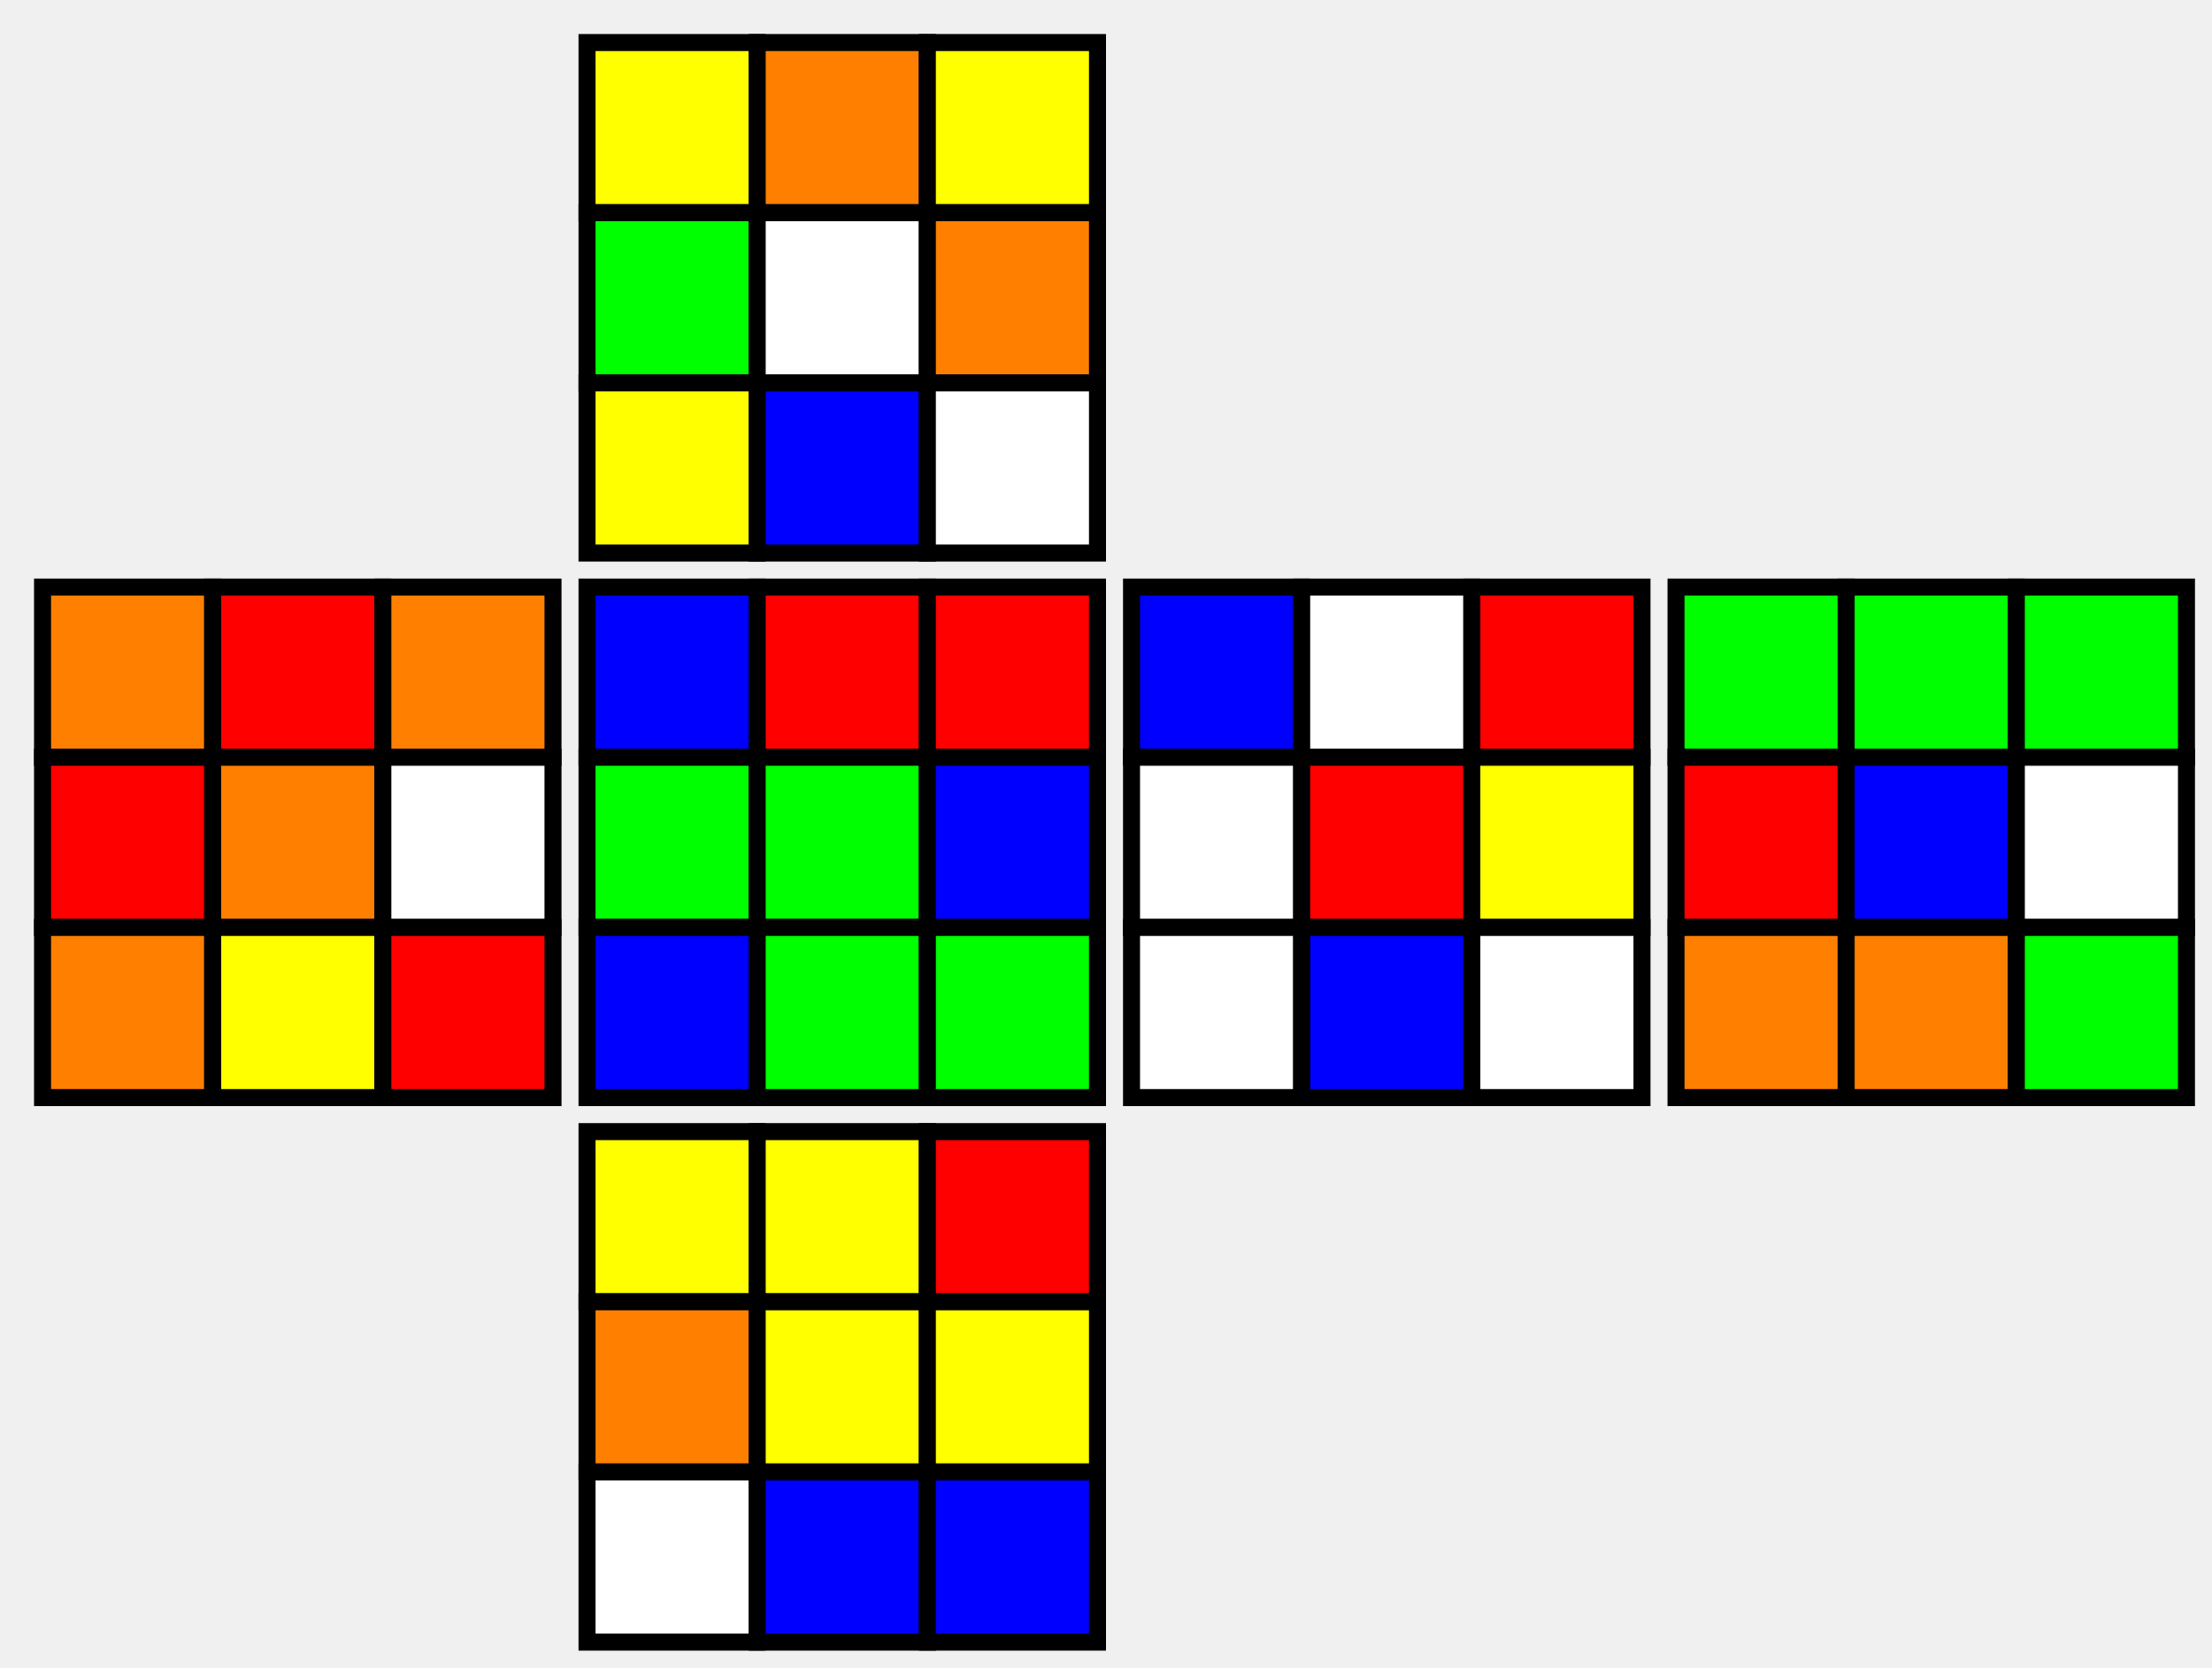
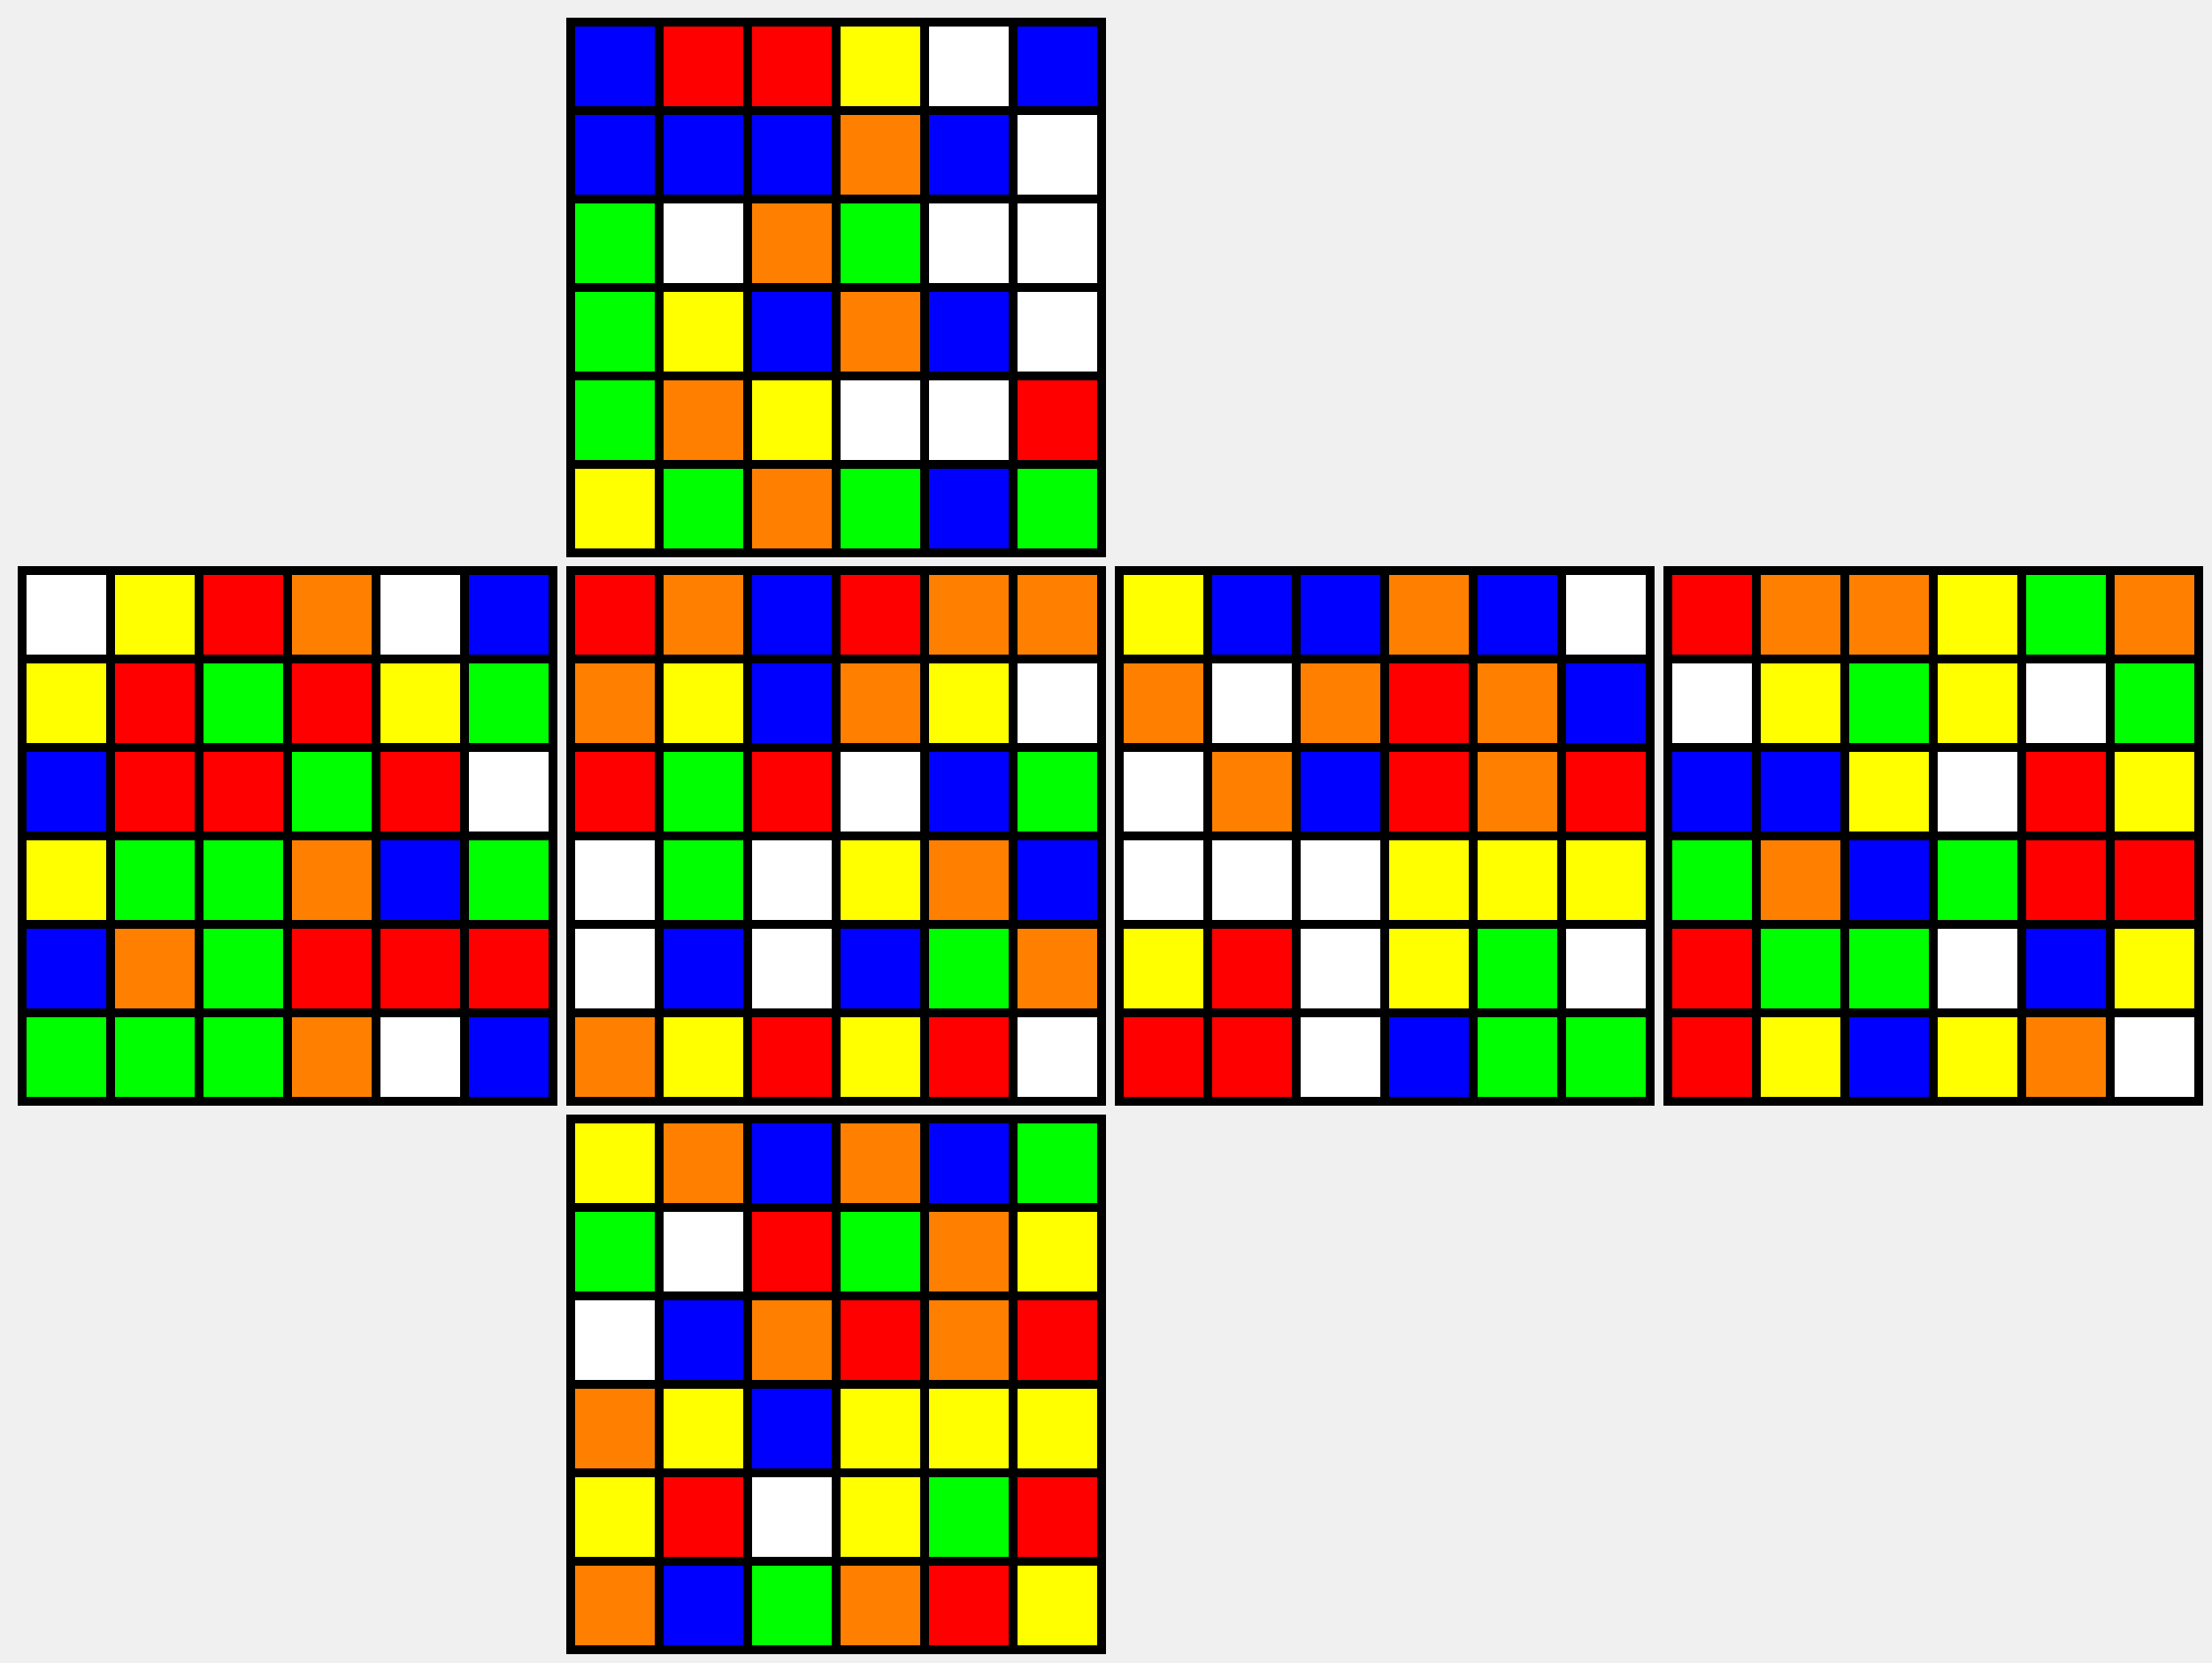
- <svg xmlns="http://www.w3.org/2000/svg" viewBox="0 0 130 98" width="130px" version="1.1" height="98px">
+ <svg xmlns="http://www.w3.org/2000/svg" viewBox="0 0 250 188" width="250px" version="1.1" height="188px">
  <g transform="matrix(1.0,0.0,0.0,1.0,0.5,0.5)">
-     <rect x="2.0" width="10.0" y="34.0" fill="#ff8000" stroke="#000000" height="10.0">
- 		</rect>
-     <rect x="12.0" width="10.0" y="34.0" fill="#ff0000" stroke="#000000" height="10.0">
- 		</rect>
-     <rect x="22.0" width="10.0" y="34.0" fill="#ff8000" stroke="#000000" height="10.0">
- 		</rect>
-     <rect x="2.0" width="10.0" y="44.0" fill="#ff0000" stroke="#000000" height="10.0">
- 		</rect>
-     <rect x="12.0" width="10.0" y="44.0" fill="#ff8000" stroke="#000000" height="10.0">
- 		</rect>
-     <rect x="22.0" width="10.0" y="44.0" fill="#ffffff" stroke="#000000" height="10.0">
- 		</rect>
-     <rect x="2.0" width="10.0" y="54.0" fill="#ff8000" stroke="#000000" height="10.0">
- 		</rect>
-     <rect x="12.0" width="10.0" y="54.0" fill="#ffff00" stroke="#000000" height="10.0">
- 		</rect>
-     <rect x="22.0" width="10.0" y="54.0" fill="#ff0000" stroke="#000000" height="10.0">
- 		</rect>
-     <rect x="34.0" width="10.0" y="66.0" fill="#ffff00" stroke="#000000" height="10.0">
- 		</rect>
-     <rect x="44.0" width="10.0" y="66.0" fill="#ffff00" stroke="#000000" height="10.0">
- 		</rect>
-     <rect x="54.0" width="10.0" y="66.0" fill="#ff0000" stroke="#000000" height="10.0">
- 		</rect>
-     <rect x="34.0" width="10.0" y="76.0" fill="#ff8000" stroke="#000000" height="10.0">
- 		</rect>
-     <rect x="44.0" width="10.0" y="76.0" fill="#ffff00" stroke="#000000" height="10.0">
- 		</rect>
-     <rect x="54.0" width="10.0" y="76.0" fill="#ffff00" stroke="#000000" height="10.0">
- 		</rect>
-     <rect x="34.0" width="10.0" y="86.0" fill="#ffffff" stroke="#000000" height="10.0">
- 		</rect>
-     <rect x="44.0" width="10.0" y="86.0" fill="#0000ff" stroke="#000000" height="10.0">
- 		</rect>
-     <rect x="54.0" width="10.0" y="86.0" fill="#0000ff" stroke="#000000" height="10.0">
- 		</rect>
-     <rect x="98.0" width="10.0" y="34.0" fill="#00ff00" stroke="#000000" height="10.0">
- 		</rect>
-     <rect x="108.0" width="10.0" y="34.0" fill="#00ff00" stroke="#000000" height="10.0">
- 		</rect>
-     <rect x="118.0" width="10.0" y="34.0" fill="#00ff00" stroke="#000000" height="10.0">
- 		</rect>
-     <rect x="98.0" width="10.0" y="44.0" fill="#ff0000" stroke="#000000" height="10.0">
- 		</rect>
-     <rect x="108.0" width="10.0" y="44.0" fill="#0000ff" stroke="#000000" height="10.0">
- 		</rect>
-     <rect x="118.0" width="10.0" y="44.0" fill="#ffffff" stroke="#000000" height="10.0">
- 		</rect>
-     <rect x="98.0" width="10.0" y="54.0" fill="#ff8000" stroke="#000000" height="10.0">
- 		</rect>
-     <rect x="108.0" width="10.0" y="54.0" fill="#ff8000" stroke="#000000" height="10.0">
- 		</rect>
-     <rect x="118.0" width="10.0" y="54.0" fill="#00ff00" stroke="#000000" height="10.0">
- 		</rect>
-     <rect x="66.0" width="10.0" y="34.0" fill="#0000ff" stroke="#000000" height="10.0">
- 		</rect>
-     <rect x="76.0" width="10.0" y="34.0" fill="#ffffff" stroke="#000000" height="10.0">
- 		</rect>
-     <rect x="86.0" width="10.0" y="34.0" fill="#ff0000" stroke="#000000" height="10.0">
- 		</rect>
-     <rect x="66.0" width="10.0" y="44.0" fill="#ffffff" stroke="#000000" height="10.0">
- 		</rect>
-     <rect x="76.0" width="10.0" y="44.0" fill="#ff0000" stroke="#000000" height="10.0">
- 		</rect>
-     <rect x="86.0" width="10.0" y="44.0" fill="#ffff00" stroke="#000000" height="10.0">
- 		</rect>
-     <rect x="66.0" width="10.0" y="54.0" fill="#ffffff" stroke="#000000" height="10.0">
- 		</rect>
-     <rect x="76.0" width="10.0" y="54.0" fill="#0000ff" stroke="#000000" height="10.0">
- 		</rect>
-     <rect x="86.0" width="10.0" y="54.0" fill="#ffffff" stroke="#000000" height="10.0">
- 		</rect>
-     <rect x="34.0" width="10.0" y="2.0" fill="#ffff00" stroke="#000000" height="10.0">
- 		</rect>
-     <rect x="44.0" width="10.0" y="2.0" fill="#ff8000" stroke="#000000" height="10.0">
- 		</rect>
-     <rect x="54.0" width="10.0" y="2.0" fill="#ffff00" stroke="#000000" height="10.0">
- 		</rect>
-     <rect x="34.0" width="10.0" y="12.0" fill="#00ff00" stroke="#000000" height="10.0">
- 		</rect>
-     <rect x="44.0" width="10.0" y="12.0" fill="#ffffff" stroke="#000000" height="10.0">
- 		</rect>
-     <rect x="54.0" width="10.0" y="12.0" fill="#ff8000" stroke="#000000" height="10.0">
- 		</rect>
-     <rect x="34.0" width="10.0" y="22.0" fill="#ffff00" stroke="#000000" height="10.0">
- 		</rect>
-     <rect x="44.0" width="10.0" y="22.0" fill="#0000ff" stroke="#000000" height="10.0">
- 		</rect>
-     <rect x="54.0" width="10.0" y="22.0" fill="#ffffff" stroke="#000000" height="10.0">
- 		</rect>
-     <rect x="34.0" width="10.0" y="34.0" fill="#0000ff" stroke="#000000" height="10.0">
- 		</rect>
-     <rect x="44.0" width="10.0" y="34.0" fill="#ff0000" stroke="#000000" height="10.0">
- 		</rect>
-     <rect x="54.0" width="10.0" y="34.0" fill="#ff0000" stroke="#000000" height="10.0">
- 		</rect>
-     <rect x="34.0" width="10.0" y="44.0" fill="#00ff00" stroke="#000000" height="10.0">
- 		</rect>
-     <rect x="44.0" width="10.0" y="44.0" fill="#00ff00" stroke="#000000" height="10.0">
- 		</rect>
-     <rect x="54.0" width="10.0" y="44.0" fill="#0000ff" stroke="#000000" height="10.0">
- 		</rect>
-     <rect x="34.0" width="10.0" y="54.0" fill="#0000ff" stroke="#000000" height="10.0">
- 		</rect>
-     <rect x="44.0" width="10.0" y="54.0" fill="#00ff00" stroke="#000000" height="10.0">
- 		</rect>
-     <rect x="54.0" width="10.0" y="54.0" fill="#00ff00" stroke="#000000" height="10.0">
+     <rect x="2.0" width="10.0" y="64.0" fill="#ffffff" stroke="#000000" height="10.0">
+ 		</rect>
+     <rect x="12.0" width="10.0" y="64.0" fill="#ffff00" stroke="#000000" height="10.0">
+ 		</rect>
+     <rect x="22.0" width="10.0" y="64.0" fill="#ff0000" stroke="#000000" height="10.0">
+ 		</rect>
+     <rect x="32.0" width="10.0" y="64.0" fill="#ff8000" stroke="#000000" height="10.0">
+ 		</rect>
+     <rect x="42.0" width="10.0" y="64.0" fill="#ffffff" stroke="#000000" height="10.0">
+ 		</rect>
+     <rect x="52.0" width="10.0" y="64.0" fill="#0000ff" stroke="#000000" height="10.0">
+ 		</rect>
+     <rect x="2.0" width="10.0" y="74.0" fill="#ffff00" stroke="#000000" height="10.0">
+ 		</rect>
+     <rect x="12.0" width="10.0" y="74.0" fill="#ff0000" stroke="#000000" height="10.0">
+ 		</rect>
+     <rect x="22.0" width="10.0" y="74.0" fill="#00ff00" stroke="#000000" height="10.0">
+ 		</rect>
+     <rect x="32.0" width="10.0" y="74.0" fill="#ff0000" stroke="#000000" height="10.0">
+ 		</rect>
+     <rect x="42.0" width="10.0" y="74.0" fill="#ffff00" stroke="#000000" height="10.0">
+ 		</rect>
+     <rect x="52.0" width="10.0" y="74.0" fill="#00ff00" stroke="#000000" height="10.0">
+ 		</rect>
+     <rect x="2.0" width="10.0" y="84.0" fill="#0000ff" stroke="#000000" height="10.0">
+ 		</rect>
+     <rect x="12.0" width="10.0" y="84.0" fill="#ff0000" stroke="#000000" height="10.0">
+ 		</rect>
+     <rect x="22.0" width="10.0" y="84.0" fill="#ff0000" stroke="#000000" height="10.0">
+ 		</rect>
+     <rect x="32.0" width="10.0" y="84.0" fill="#00ff00" stroke="#000000" height="10.0">
+ 		</rect>
+     <rect x="42.0" width="10.0" y="84.0" fill="#ff0000" stroke="#000000" height="10.0">
+ 		</rect>
+     <rect x="52.0" width="10.0" y="84.0" fill="#ffffff" stroke="#000000" height="10.0">
+ 		</rect>
+     <rect x="2.0" width="10.0" y="94.0" fill="#ffff00" stroke="#000000" height="10.0">
+ 		</rect>
+     <rect x="12.0" width="10.0" y="94.0" fill="#00ff00" stroke="#000000" height="10.0">
+ 		</rect>
+     <rect x="22.0" width="10.0" y="94.0" fill="#00ff00" stroke="#000000" height="10.0">
+ 		</rect>
+     <rect x="32.0" width="10.0" y="94.0" fill="#ff8000" stroke="#000000" height="10.0">
+ 		</rect>
+     <rect x="42.0" width="10.0" y="94.0" fill="#0000ff" stroke="#000000" height="10.0">
+ 		</rect>
+     <rect x="52.0" width="10.0" y="94.0" fill="#00ff00" stroke="#000000" height="10.0">
+ 		</rect>
+     <rect x="2.0" width="10.0" y="104.0" fill="#0000ff" stroke="#000000" height="10.0">
+ 		</rect>
+     <rect x="12.0" width="10.0" y="104.0" fill="#ff8000" stroke="#000000" height="10.0">
+ 		</rect>
+     <rect x="22.0" width="10.0" y="104.0" fill="#00ff00" stroke="#000000" height="10.0">
+ 		</rect>
+     <rect x="32.0" width="10.0" y="104.0" fill="#ff0000" stroke="#000000" height="10.0">
+ 		</rect>
+     <rect x="42.0" width="10.0" y="104.0" fill="#ff0000" stroke="#000000" height="10.0">
+ 		</rect>
+     <rect x="52.0" width="10.0" y="104.0" fill="#ff0000" stroke="#000000" height="10.0">
+ 		</rect>
+     <rect x="2.0" width="10.0" y="114.0" fill="#00ff00" stroke="#000000" height="10.0">
+ 		</rect>
+     <rect x="12.0" width="10.0" y="114.0" fill="#00ff00" stroke="#000000" height="10.0">
+ 		</rect>
+     <rect x="22.0" width="10.0" y="114.0" fill="#00ff00" stroke="#000000" height="10.0">
+ 		</rect>
+     <rect x="32.0" width="10.0" y="114.0" fill="#ff8000" stroke="#000000" height="10.0">
+ 		</rect>
+     <rect x="42.0" width="10.0" y="114.0" fill="#ffffff" stroke="#000000" height="10.0">
+ 		</rect>
+     <rect x="52.0" width="10.0" y="114.0" fill="#0000ff" stroke="#000000" height="10.0">
+ 		</rect>
+     <rect x="64.0" width="10.0" y="126.0" fill="#ffff00" stroke="#000000" height="10.0">
+ 		</rect>
+     <rect x="74.0" width="10.0" y="126.0" fill="#ff8000" stroke="#000000" height="10.0">
+ 		</rect>
+     <rect x="84.0" width="10.0" y="126.0" fill="#0000ff" stroke="#000000" height="10.0">
+ 		</rect>
+     <rect x="94.0" width="10.0" y="126.0" fill="#ff8000" stroke="#000000" height="10.0">
+ 		</rect>
+     <rect x="104.0" width="10.0" y="126.0" fill="#0000ff" stroke="#000000" height="10.0">
+ 		</rect>
+     <rect x="114.0" width="10.0" y="126.0" fill="#00ff00" stroke="#000000" height="10.0">
+ 		</rect>
+     <rect x="64.0" width="10.0" y="136.0" fill="#00ff00" stroke="#000000" height="10.0">
+ 		</rect>
+     <rect x="74.0" width="10.0" y="136.0" fill="#ffffff" stroke="#000000" height="10.0">
+ 		</rect>
+     <rect x="84.0" width="10.0" y="136.0" fill="#ff0000" stroke="#000000" height="10.0">
+ 		</rect>
+     <rect x="94.0" width="10.0" y="136.0" fill="#00ff00" stroke="#000000" height="10.0">
+ 		</rect>
+     <rect x="104.0" width="10.0" y="136.0" fill="#ff8000" stroke="#000000" height="10.0">
+ 		</rect>
+     <rect x="114.0" width="10.0" y="136.0" fill="#ffff00" stroke="#000000" height="10.0">
+ 		</rect>
+     <rect x="64.0" width="10.0" y="146.0" fill="#ffffff" stroke="#000000" height="10.0">
+ 		</rect>
+     <rect x="74.0" width="10.0" y="146.0" fill="#0000ff" stroke="#000000" height="10.0">
+ 		</rect>
+     <rect x="84.0" width="10.0" y="146.0" fill="#ff8000" stroke="#000000" height="10.0">
+ 		</rect>
+     <rect x="94.0" width="10.0" y="146.0" fill="#ff0000" stroke="#000000" height="10.0">
+ 		</rect>
+     <rect x="104.0" width="10.0" y="146.0" fill="#ff8000" stroke="#000000" height="10.0">
+ 		</rect>
+     <rect x="114.0" width="10.0" y="146.0" fill="#ff0000" stroke="#000000" height="10.0">
+ 		</rect>
+     <rect x="64.0" width="10.0" y="156.0" fill="#ff8000" stroke="#000000" height="10.0">
+ 		</rect>
+     <rect x="74.0" width="10.0" y="156.0" fill="#ffff00" stroke="#000000" height="10.0">
+ 		</rect>
+     <rect x="84.0" width="10.0" y="156.0" fill="#0000ff" stroke="#000000" height="10.0">
+ 		</rect>
+     <rect x="94.0" width="10.0" y="156.0" fill="#ffff00" stroke="#000000" height="10.0">
+ 		</rect>
+     <rect x="104.0" width="10.0" y="156.0" fill="#ffff00" stroke="#000000" height="10.0">
+ 		</rect>
+     <rect x="114.0" width="10.0" y="156.0" fill="#ffff00" stroke="#000000" height="10.0">
+ 		</rect>
+     <rect x="64.0" width="10.0" y="166.0" fill="#ffff00" stroke="#000000" height="10.0">
+ 		</rect>
+     <rect x="74.0" width="10.0" y="166.0" fill="#ff0000" stroke="#000000" height="10.0">
+ 		</rect>
+     <rect x="84.0" width="10.0" y="166.0" fill="#ffffff" stroke="#000000" height="10.0">
+ 		</rect>
+     <rect x="94.0" width="10.0" y="166.0" fill="#ffff00" stroke="#000000" height="10.0">
+ 		</rect>
+     <rect x="104.0" width="10.0" y="166.0" fill="#00ff00" stroke="#000000" height="10.0">
+ 		</rect>
+     <rect x="114.0" width="10.0" y="166.0" fill="#ff0000" stroke="#000000" height="10.0">
+ 		</rect>
+     <rect x="64.0" width="10.0" y="176.0" fill="#ff8000" stroke="#000000" height="10.0">
+ 		</rect>
+     <rect x="74.0" width="10.0" y="176.0" fill="#0000ff" stroke="#000000" height="10.0">
+ 		</rect>
+     <rect x="84.0" width="10.0" y="176.0" fill="#00ff00" stroke="#000000" height="10.0">
+ 		</rect>
+     <rect x="94.0" width="10.0" y="176.0" fill="#ff8000" stroke="#000000" height="10.0">
+ 		</rect>
+     <rect x="104.0" width="10.0" y="176.0" fill="#ff0000" stroke="#000000" height="10.0">
+ 		</rect>
+     <rect x="114.0" width="10.0" y="176.0" fill="#ffff00" stroke="#000000" height="10.0">
+ 		</rect>
+     <rect x="188.0" width="10.0" y="64.0" fill="#ff0000" stroke="#000000" height="10.0">
+ 		</rect>
+     <rect x="198.0" width="10.0" y="64.0" fill="#ff8000" stroke="#000000" height="10.0">
+ 		</rect>
+     <rect x="208.0" width="10.0" y="64.0" fill="#ff8000" stroke="#000000" height="10.0">
+ 		</rect>
+     <rect x="218.0" width="10.0" y="64.0" fill="#ffff00" stroke="#000000" height="10.0">
+ 		</rect>
+     <rect x="228.0" width="10.0" y="64.0" fill="#00ff00" stroke="#000000" height="10.0">
+ 		</rect>
+     <rect x="238.0" width="10.0" y="64.0" fill="#ff8000" stroke="#000000" height="10.0">
+ 		</rect>
+     <rect x="188.0" width="10.0" y="74.0" fill="#ffffff" stroke="#000000" height="10.0">
+ 		</rect>
+     <rect x="198.0" width="10.0" y="74.0" fill="#ffff00" stroke="#000000" height="10.0">
+ 		</rect>
+     <rect x="208.0" width="10.0" y="74.0" fill="#00ff00" stroke="#000000" height="10.0">
+ 		</rect>
+     <rect x="218.0" width="10.0" y="74.0" fill="#ffff00" stroke="#000000" height="10.0">
+ 		</rect>
+     <rect x="228.0" width="10.0" y="74.0" fill="#ffffff" stroke="#000000" height="10.0">
+ 		</rect>
+     <rect x="238.0" width="10.0" y="74.0" fill="#00ff00" stroke="#000000" height="10.0">
+ 		</rect>
+     <rect x="188.0" width="10.0" y="84.0" fill="#0000ff" stroke="#000000" height="10.0">
+ 		</rect>
+     <rect x="198.0" width="10.0" y="84.0" fill="#0000ff" stroke="#000000" height="10.0">
+ 		</rect>
+     <rect x="208.0" width="10.0" y="84.0" fill="#ffff00" stroke="#000000" height="10.0">
+ 		</rect>
+     <rect x="218.0" width="10.0" y="84.0" fill="#ffffff" stroke="#000000" height="10.0">
+ 		</rect>
+     <rect x="228.0" width="10.0" y="84.0" fill="#ff0000" stroke="#000000" height="10.0">
+ 		</rect>
+     <rect x="238.0" width="10.0" y="84.0" fill="#ffff00" stroke="#000000" height="10.0">
+ 		</rect>
+     <rect x="188.0" width="10.0" y="94.0" fill="#00ff00" stroke="#000000" height="10.0">
+ 		</rect>
+     <rect x="198.0" width="10.0" y="94.0" fill="#ff8000" stroke="#000000" height="10.0">
+ 		</rect>
+     <rect x="208.0" width="10.0" y="94.0" fill="#0000ff" stroke="#000000" height="10.0">
+ 		</rect>
+     <rect x="218.0" width="10.0" y="94.0" fill="#00ff00" stroke="#000000" height="10.0">
+ 		</rect>
+     <rect x="228.0" width="10.0" y="94.0" fill="#ff0000" stroke="#000000" height="10.0">
+ 		</rect>
+     <rect x="238.0" width="10.0" y="94.0" fill="#ff0000" stroke="#000000" height="10.0">
+ 		</rect>
+     <rect x="188.0" width="10.0" y="104.0" fill="#ff0000" stroke="#000000" height="10.0">
+ 		</rect>
+     <rect x="198.0" width="10.0" y="104.0" fill="#00ff00" stroke="#000000" height="10.0">
+ 		</rect>
+     <rect x="208.0" width="10.0" y="104.0" fill="#00ff00" stroke="#000000" height="10.0">
+ 		</rect>
+     <rect x="218.0" width="10.0" y="104.0" fill="#ffffff" stroke="#000000" height="10.0">
+ 		</rect>
+     <rect x="228.0" width="10.0" y="104.0" fill="#0000ff" stroke="#000000" height="10.0">
+ 		</rect>
+     <rect x="238.0" width="10.0" y="104.0" fill="#ffff00" stroke="#000000" height="10.0">
+ 		</rect>
+     <rect x="188.0" width="10.0" y="114.0" fill="#ff0000" stroke="#000000" height="10.0">
+ 		</rect>
+     <rect x="198.0" width="10.0" y="114.0" fill="#ffff00" stroke="#000000" height="10.0">
+ 		</rect>
+     <rect x="208.0" width="10.0" y="114.0" fill="#0000ff" stroke="#000000" height="10.0">
+ 		</rect>
+     <rect x="218.0" width="10.0" y="114.0" fill="#ffff00" stroke="#000000" height="10.0">
+ 		</rect>
+     <rect x="228.0" width="10.0" y="114.0" fill="#ff8000" stroke="#000000" height="10.0">
+ 		</rect>
+     <rect x="238.0" width="10.0" y="114.0" fill="#ffffff" stroke="#000000" height="10.0">
+ 		</rect>
+     <rect x="126.0" width="10.0" y="64.0" fill="#ffff00" stroke="#000000" height="10.0">
+ 		</rect>
+     <rect x="136.0" width="10.0" y="64.0" fill="#0000ff" stroke="#000000" height="10.0">
+ 		</rect>
+     <rect x="146.0" width="10.0" y="64.0" fill="#0000ff" stroke="#000000" height="10.0">
+ 		</rect>
+     <rect x="156.0" width="10.0" y="64.0" fill="#ff8000" stroke="#000000" height="10.0">
+ 		</rect>
+     <rect x="166.0" width="10.0" y="64.0" fill="#0000ff" stroke="#000000" height="10.0">
+ 		</rect>
+     <rect x="176.0" width="10.0" y="64.0" fill="#ffffff" stroke="#000000" height="10.0">
+ 		</rect>
+     <rect x="126.0" width="10.0" y="74.0" fill="#ff8000" stroke="#000000" height="10.0">
+ 		</rect>
+     <rect x="136.0" width="10.0" y="74.0" fill="#ffffff" stroke="#000000" height="10.0">
+ 		</rect>
+     <rect x="146.0" width="10.0" y="74.0" fill="#ff8000" stroke="#000000" height="10.0">
+ 		</rect>
+     <rect x="156.0" width="10.0" y="74.0" fill="#ff0000" stroke="#000000" height="10.0">
+ 		</rect>
+     <rect x="166.0" width="10.0" y="74.0" fill="#ff8000" stroke="#000000" height="10.0">
+ 		</rect>
+     <rect x="176.0" width="10.0" y="74.0" fill="#0000ff" stroke="#000000" height="10.0">
+ 		</rect>
+     <rect x="126.0" width="10.0" y="84.0" fill="#ffffff" stroke="#000000" height="10.0">
+ 		</rect>
+     <rect x="136.0" width="10.0" y="84.0" fill="#ff8000" stroke="#000000" height="10.0">
+ 		</rect>
+     <rect x="146.0" width="10.0" y="84.0" fill="#0000ff" stroke="#000000" height="10.0">
+ 		</rect>
+     <rect x="156.0" width="10.0" y="84.0" fill="#ff0000" stroke="#000000" height="10.0">
+ 		</rect>
+     <rect x="166.0" width="10.0" y="84.0" fill="#ff8000" stroke="#000000" height="10.0">
+ 		</rect>
+     <rect x="176.0" width="10.0" y="84.0" fill="#ff0000" stroke="#000000" height="10.0">
+ 		</rect>
+     <rect x="126.0" width="10.0" y="94.0" fill="#ffffff" stroke="#000000" height="10.0">
+ 		</rect>
+     <rect x="136.0" width="10.0" y="94.0" fill="#ffffff" stroke="#000000" height="10.0">
+ 		</rect>
+     <rect x="146.0" width="10.0" y="94.0" fill="#ffffff" stroke="#000000" height="10.0">
+ 		</rect>
+     <rect x="156.0" width="10.0" y="94.0" fill="#ffff00" stroke="#000000" height="10.0">
+ 		</rect>
+     <rect x="166.0" width="10.0" y="94.0" fill="#ffff00" stroke="#000000" height="10.0">
+ 		</rect>
+     <rect x="176.0" width="10.0" y="94.0" fill="#ffff00" stroke="#000000" height="10.0">
+ 		</rect>
+     <rect x="126.0" width="10.0" y="104.0" fill="#ffff00" stroke="#000000" height="10.0">
+ 		</rect>
+     <rect x="136.0" width="10.0" y="104.0" fill="#ff0000" stroke="#000000" height="10.0">
+ 		</rect>
+     <rect x="146.0" width="10.0" y="104.0" fill="#ffffff" stroke="#000000" height="10.0">
+ 		</rect>
+     <rect x="156.0" width="10.0" y="104.0" fill="#ffff00" stroke="#000000" height="10.0">
+ 		</rect>
+     <rect x="166.0" width="10.0" y="104.0" fill="#00ff00" stroke="#000000" height="10.0">
+ 		</rect>
+     <rect x="176.0" width="10.0" y="104.0" fill="#ffffff" stroke="#000000" height="10.0">
+ 		</rect>
+     <rect x="126.0" width="10.0" y="114.0" fill="#ff0000" stroke="#000000" height="10.0">
+ 		</rect>
+     <rect x="136.0" width="10.0" y="114.0" fill="#ff0000" stroke="#000000" height="10.0">
+ 		</rect>
+     <rect x="146.0" width="10.0" y="114.0" fill="#ffffff" stroke="#000000" height="10.0">
+ 		</rect>
+     <rect x="156.0" width="10.0" y="114.0" fill="#0000ff" stroke="#000000" height="10.0">
+ 		</rect>
+     <rect x="166.0" width="10.0" y="114.0" fill="#00ff00" stroke="#000000" height="10.0">
+ 		</rect>
+     <rect x="176.0" width="10.0" y="114.0" fill="#00ff00" stroke="#000000" height="10.0">
+ 		</rect>
+     <rect x="64.0" width="10.0" y="2.0" fill="#0000ff" stroke="#000000" height="10.0">
+ 		</rect>
+     <rect x="74.0" width="10.0" y="2.0" fill="#ff0000" stroke="#000000" height="10.0">
+ 		</rect>
+     <rect x="84.0" width="10.0" y="2.0" fill="#ff0000" stroke="#000000" height="10.0">
+ 		</rect>
+     <rect x="94.0" width="10.0" y="2.0" fill="#ffff00" stroke="#000000" height="10.0">
+ 		</rect>
+     <rect x="104.0" width="10.0" y="2.0" fill="#ffffff" stroke="#000000" height="10.0">
+ 		</rect>
+     <rect x="114.0" width="10.0" y="2.0" fill="#0000ff" stroke="#000000" height="10.0">
+ 		</rect>
+     <rect x="64.0" width="10.0" y="12.0" fill="#0000ff" stroke="#000000" height="10.0">
+ 		</rect>
+     <rect x="74.0" width="10.0" y="12.0" fill="#0000ff" stroke="#000000" height="10.0">
+ 		</rect>
+     <rect x="84.0" width="10.0" y="12.0" fill="#0000ff" stroke="#000000" height="10.0">
+ 		</rect>
+     <rect x="94.0" width="10.0" y="12.0" fill="#ff8000" stroke="#000000" height="10.0">
+ 		</rect>
+     <rect x="104.0" width="10.0" y="12.0" fill="#0000ff" stroke="#000000" height="10.0">
+ 		</rect>
+     <rect x="114.0" width="10.0" y="12.0" fill="#ffffff" stroke="#000000" height="10.0">
+ 		</rect>
+     <rect x="64.0" width="10.0" y="22.0" fill="#00ff00" stroke="#000000" height="10.0">
+ 		</rect>
+     <rect x="74.0" width="10.0" y="22.0" fill="#ffffff" stroke="#000000" height="10.0">
+ 		</rect>
+     <rect x="84.0" width="10.0" y="22.0" fill="#ff8000" stroke="#000000" height="10.0">
+ 		</rect>
+     <rect x="94.0" width="10.0" y="22.0" fill="#00ff00" stroke="#000000" height="10.0">
+ 		</rect>
+     <rect x="104.0" width="10.0" y="22.0" fill="#ffffff" stroke="#000000" height="10.0">
+ 		</rect>
+     <rect x="114.0" width="10.0" y="22.0" fill="#ffffff" stroke="#000000" height="10.0">
+ 		</rect>
+     <rect x="64.0" width="10.0" y="32.0" fill="#00ff00" stroke="#000000" height="10.0">
+ 		</rect>
+     <rect x="74.0" width="10.0" y="32.0" fill="#ffff00" stroke="#000000" height="10.0">
+ 		</rect>
+     <rect x="84.0" width="10.0" y="32.0" fill="#0000ff" stroke="#000000" height="10.0">
+ 		</rect>
+     <rect x="94.0" width="10.0" y="32.0" fill="#ff8000" stroke="#000000" height="10.0">
+ 		</rect>
+     <rect x="104.0" width="10.0" y="32.0" fill="#0000ff" stroke="#000000" height="10.0">
+ 		</rect>
+     <rect x="114.0" width="10.0" y="32.0" fill="#ffffff" stroke="#000000" height="10.0">
+ 		</rect>
+     <rect x="64.0" width="10.0" y="42.0" fill="#00ff00" stroke="#000000" height="10.0">
+ 		</rect>
+     <rect x="74.0" width="10.0" y="42.0" fill="#ff8000" stroke="#000000" height="10.0">
+ 		</rect>
+     <rect x="84.0" width="10.0" y="42.0" fill="#ffff00" stroke="#000000" height="10.0">
+ 		</rect>
+     <rect x="94.0" width="10.0" y="42.0" fill="#ffffff" stroke="#000000" height="10.0">
+ 		</rect>
+     <rect x="104.0" width="10.0" y="42.0" fill="#ffffff" stroke="#000000" height="10.0">
+ 		</rect>
+     <rect x="114.0" width="10.0" y="42.0" fill="#ff0000" stroke="#000000" height="10.0">
+ 		</rect>
+     <rect x="64.0" width="10.0" y="52.0" fill="#ffff00" stroke="#000000" height="10.0">
+ 		</rect>
+     <rect x="74.0" width="10.0" y="52.0" fill="#00ff00" stroke="#000000" height="10.0">
+ 		</rect>
+     <rect x="84.0" width="10.0" y="52.0" fill="#ff8000" stroke="#000000" height="10.0">
+ 		</rect>
+     <rect x="94.0" width="10.0" y="52.0" fill="#00ff00" stroke="#000000" height="10.0">
+ 		</rect>
+     <rect x="104.0" width="10.0" y="52.0" fill="#0000ff" stroke="#000000" height="10.0">
+ 		</rect>
+     <rect x="114.0" width="10.0" y="52.0" fill="#00ff00" stroke="#000000" height="10.0">
+ 		</rect>
+     <rect x="64.0" width="10.0" y="64.0" fill="#ff0000" stroke="#000000" height="10.0">
+ 		</rect>
+     <rect x="74.0" width="10.0" y="64.0" fill="#ff8000" stroke="#000000" height="10.0">
+ 		</rect>
+     <rect x="84.0" width="10.0" y="64.0" fill="#0000ff" stroke="#000000" height="10.0">
+ 		</rect>
+     <rect x="94.0" width="10.0" y="64.0" fill="#ff0000" stroke="#000000" height="10.0">
+ 		</rect>
+     <rect x="104.0" width="10.0" y="64.0" fill="#ff8000" stroke="#000000" height="10.0">
+ 		</rect>
+     <rect x="114.0" width="10.0" y="64.0" fill="#ff8000" stroke="#000000" height="10.0">
+ 		</rect>
+     <rect x="64.0" width="10.0" y="74.0" fill="#ff8000" stroke="#000000" height="10.0">
+ 		</rect>
+     <rect x="74.0" width="10.0" y="74.0" fill="#ffff00" stroke="#000000" height="10.0">
+ 		</rect>
+     <rect x="84.0" width="10.0" y="74.0" fill="#0000ff" stroke="#000000" height="10.0">
+ 		</rect>
+     <rect x="94.0" width="10.0" y="74.0" fill="#ff8000" stroke="#000000" height="10.0">
+ 		</rect>
+     <rect x="104.0" width="10.0" y="74.0" fill="#ffff00" stroke="#000000" height="10.0">
+ 		</rect>
+     <rect x="114.0" width="10.0" y="74.0" fill="#ffffff" stroke="#000000" height="10.0">
+ 		</rect>
+     <rect x="64.0" width="10.0" y="84.0" fill="#ff0000" stroke="#000000" height="10.0">
+ 		</rect>
+     <rect x="74.0" width="10.0" y="84.0" fill="#00ff00" stroke="#000000" height="10.0">
+ 		</rect>
+     <rect x="84.0" width="10.0" y="84.0" fill="#ff0000" stroke="#000000" height="10.0">
+ 		</rect>
+     <rect x="94.0" width="10.0" y="84.0" fill="#ffffff" stroke="#000000" height="10.0">
+ 		</rect>
+     <rect x="104.0" width="10.0" y="84.0" fill="#0000ff" stroke="#000000" height="10.0">
+ 		</rect>
+     <rect x="114.0" width="10.0" y="84.0" fill="#00ff00" stroke="#000000" height="10.0">
+ 		</rect>
+     <rect x="64.0" width="10.0" y="94.0" fill="#ffffff" stroke="#000000" height="10.0">
+ 		</rect>
+     <rect x="74.0" width="10.0" y="94.0" fill="#00ff00" stroke="#000000" height="10.0">
+ 		</rect>
+     <rect x="84.0" width="10.0" y="94.0" fill="#ffffff" stroke="#000000" height="10.0">
+ 		</rect>
+     <rect x="94.0" width="10.0" y="94.0" fill="#ffff00" stroke="#000000" height="10.0">
+ 		</rect>
+     <rect x="104.0" width="10.0" y="94.0" fill="#ff8000" stroke="#000000" height="10.0">
+ 		</rect>
+     <rect x="114.0" width="10.0" y="94.0" fill="#0000ff" stroke="#000000" height="10.0">
+ 		</rect>
+     <rect x="64.0" width="10.0" y="104.0" fill="#ffffff" stroke="#000000" height="10.0">
+ 		</rect>
+     <rect x="74.0" width="10.0" y="104.0" fill="#0000ff" stroke="#000000" height="10.0">
+ 		</rect>
+     <rect x="84.0" width="10.0" y="104.0" fill="#ffffff" stroke="#000000" height="10.0">
+ 		</rect>
+     <rect x="94.0" width="10.0" y="104.0" fill="#0000ff" stroke="#000000" height="10.0">
+ 		</rect>
+     <rect x="104.0" width="10.0" y="104.0" fill="#00ff00" stroke="#000000" height="10.0">
+ 		</rect>
+     <rect x="114.0" width="10.0" y="104.0" fill="#ff8000" stroke="#000000" height="10.0">
+ 		</rect>
+     <rect x="64.0" width="10.0" y="114.0" fill="#ff8000" stroke="#000000" height="10.0">
+ 		</rect>
+     <rect x="74.0" width="10.0" y="114.0" fill="#ffff00" stroke="#000000" height="10.0">
+ 		</rect>
+     <rect x="84.0" width="10.0" y="114.0" fill="#ff0000" stroke="#000000" height="10.0">
+ 		</rect>
+     <rect x="94.0" width="10.0" y="114.0" fill="#ffff00" stroke="#000000" height="10.0">
+ 		</rect>
+     <rect x="104.0" width="10.0" y="114.0" fill="#ff0000" stroke="#000000" height="10.0">
+ 		</rect>
+     <rect x="114.0" width="10.0" y="114.0" fill="#ffffff" stroke="#000000" height="10.0">
		</rect>
  </g>
</svg>
